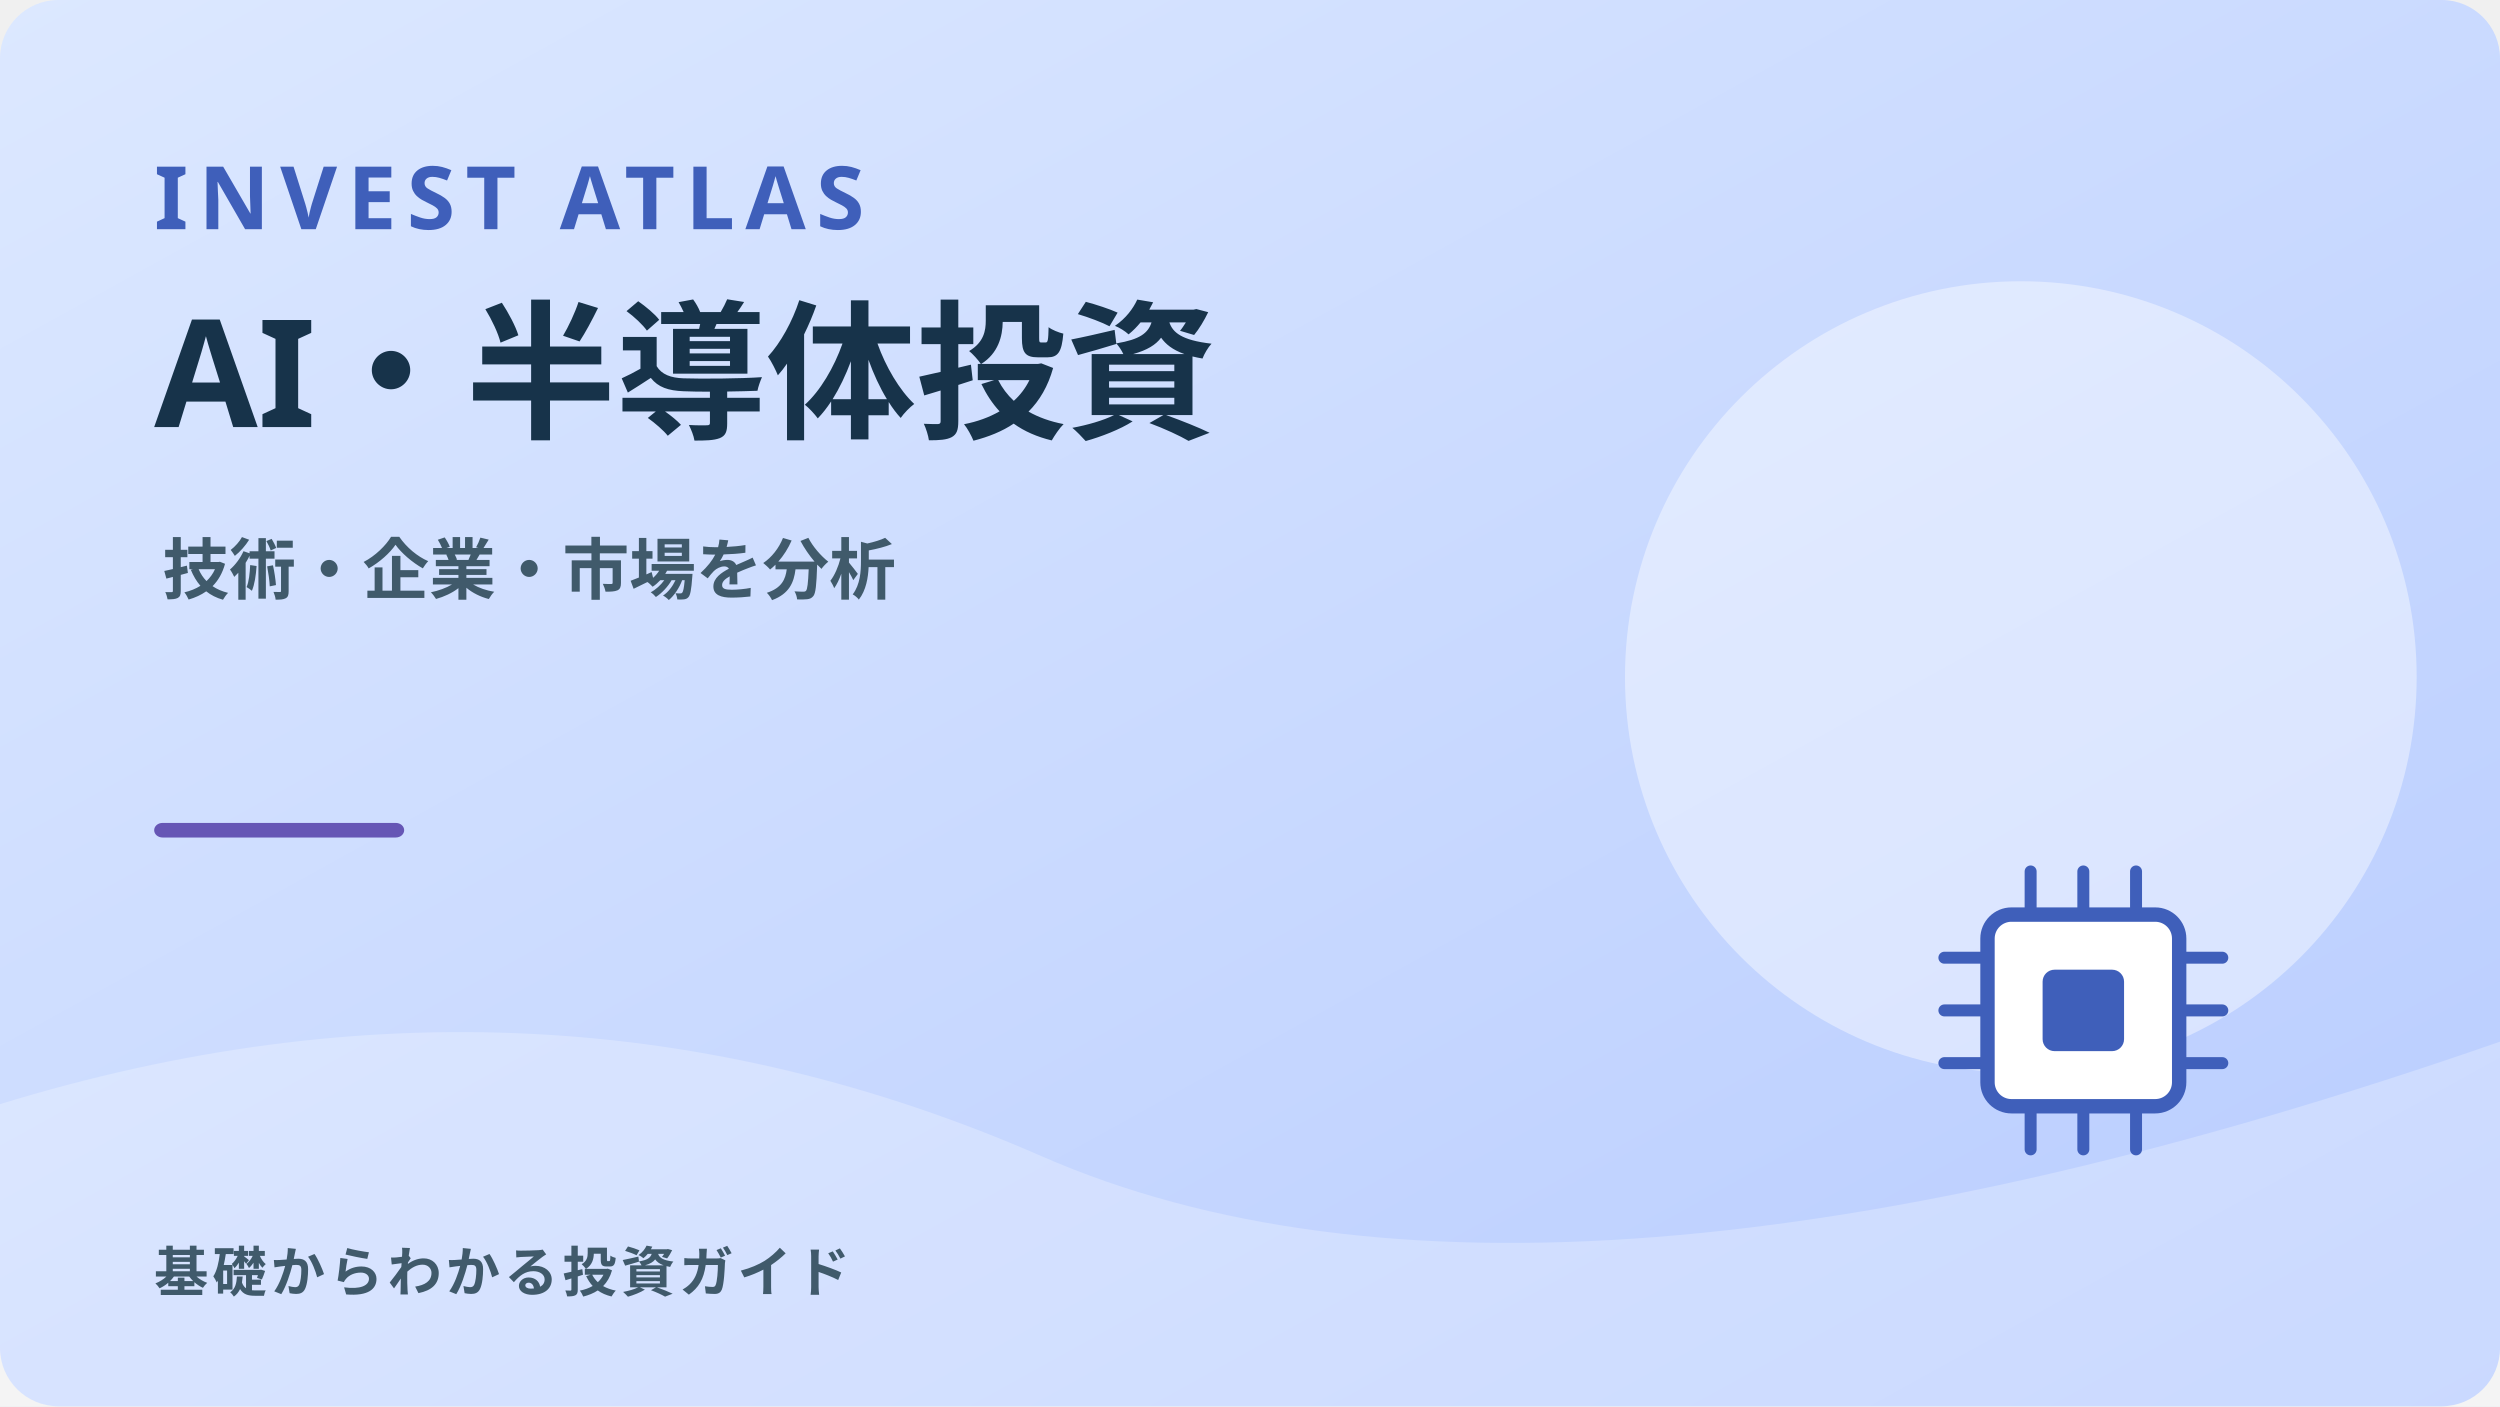
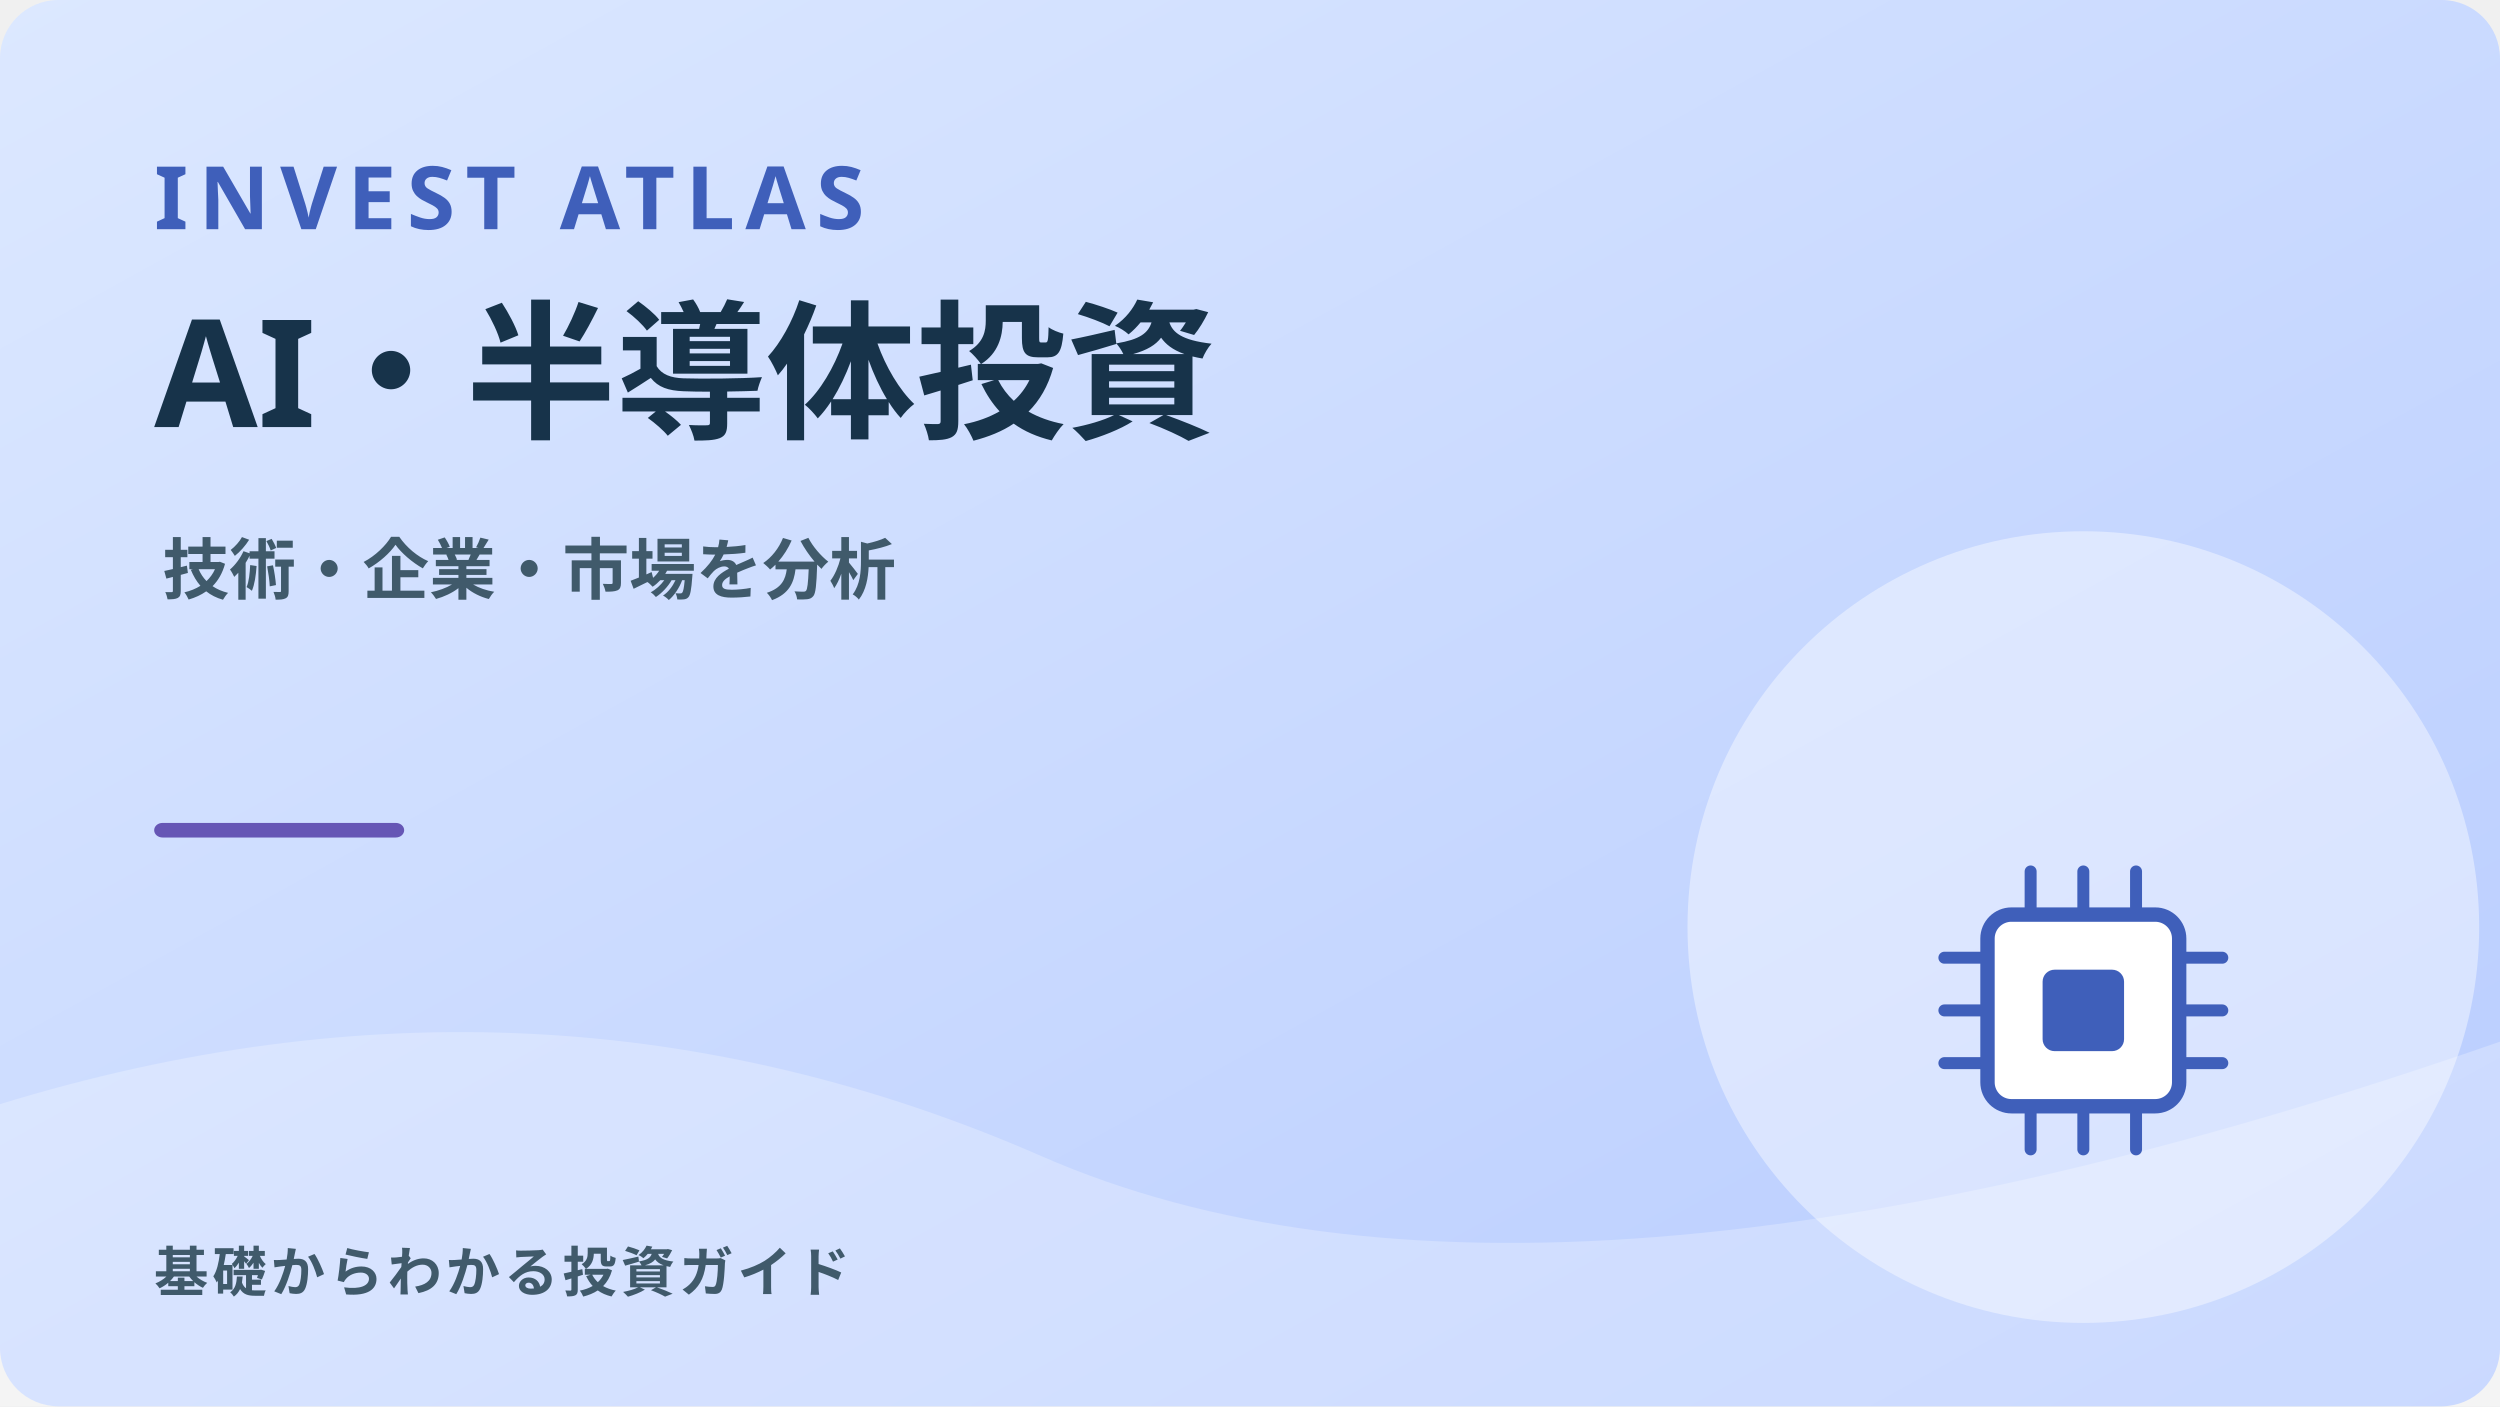
<svg xmlns="http://www.w3.org/2000/svg" width="1200" height="675" viewBox="0 0 1200 675">
  <defs>
    <linearGradient id="g" x1="0" y1="0" x2="1" y2="1">
      <stop stop-color="#dce8ff" />
      <stop offset="1" stop-color="#b8ccff" />
    </linearGradient>
  </defs>
  <rect width="1200" height="675" rx="28" fill="url(#g)" />
-   <circle cx="970" cy="325" r="190" fill="#fff" opacity=".42" />
+   <circle cx="1000" cy="445" r="190" fill="#fff" opacity=".42" />
  <path d="M0 530 Q260 450 500 555 T1200 500 V675 H0Z" fill="#fff" opacity=".25" />
  <text x="74" y="110" font-family="system-ui,sans-serif" font-size="42" font-weight="800" letter-spacing="5" fill="#3f5fba">INVEST ATLAS</text>
  <text x="74" y="205" font-family="system-ui,sans-serif" font-size="72" font-weight="800" fill="#17334a">AI・半導体投資</text>
  <text x="78" y="285" font-family="system-ui,sans-serif" font-size="32" font-weight="600" fill="#405a6b">技術・企業・市場を分析</text>
  <rect x="74" y="395" width="120" height="7" rx="4" fill="#6656b5" />
  <g transform="translate(1000 485) scale(1.15)">
    <rect x="-40" y="-40" width="80" height="80" rx="10" fill="#fff" stroke="#3f5fba" stroke-width="6" />
    <rect x="-17" y="-17" width="34" height="34" rx="5" fill="#3f5fba" />
    <path d="M-22 -58 V-40 M0 -58 V-40 M22 -58 V-40 M-22 40 V58 M0 40 V58 M22 40 V58 M-58 -22 H-40 M-58 0 H-40 M-58 22 H-40 M40 -22 H58 M40 0 H58 M40 22 H58" stroke="#3f5fba" stroke-width="5" stroke-linecap="round" />
  </g>
  <text x="74" y="620" font-family="system-ui,sans-serif" font-size="26" font-weight="700" letter-spacing="2" fill="#405a6b">基礎からわかる投資ガイド</text>
</svg>
